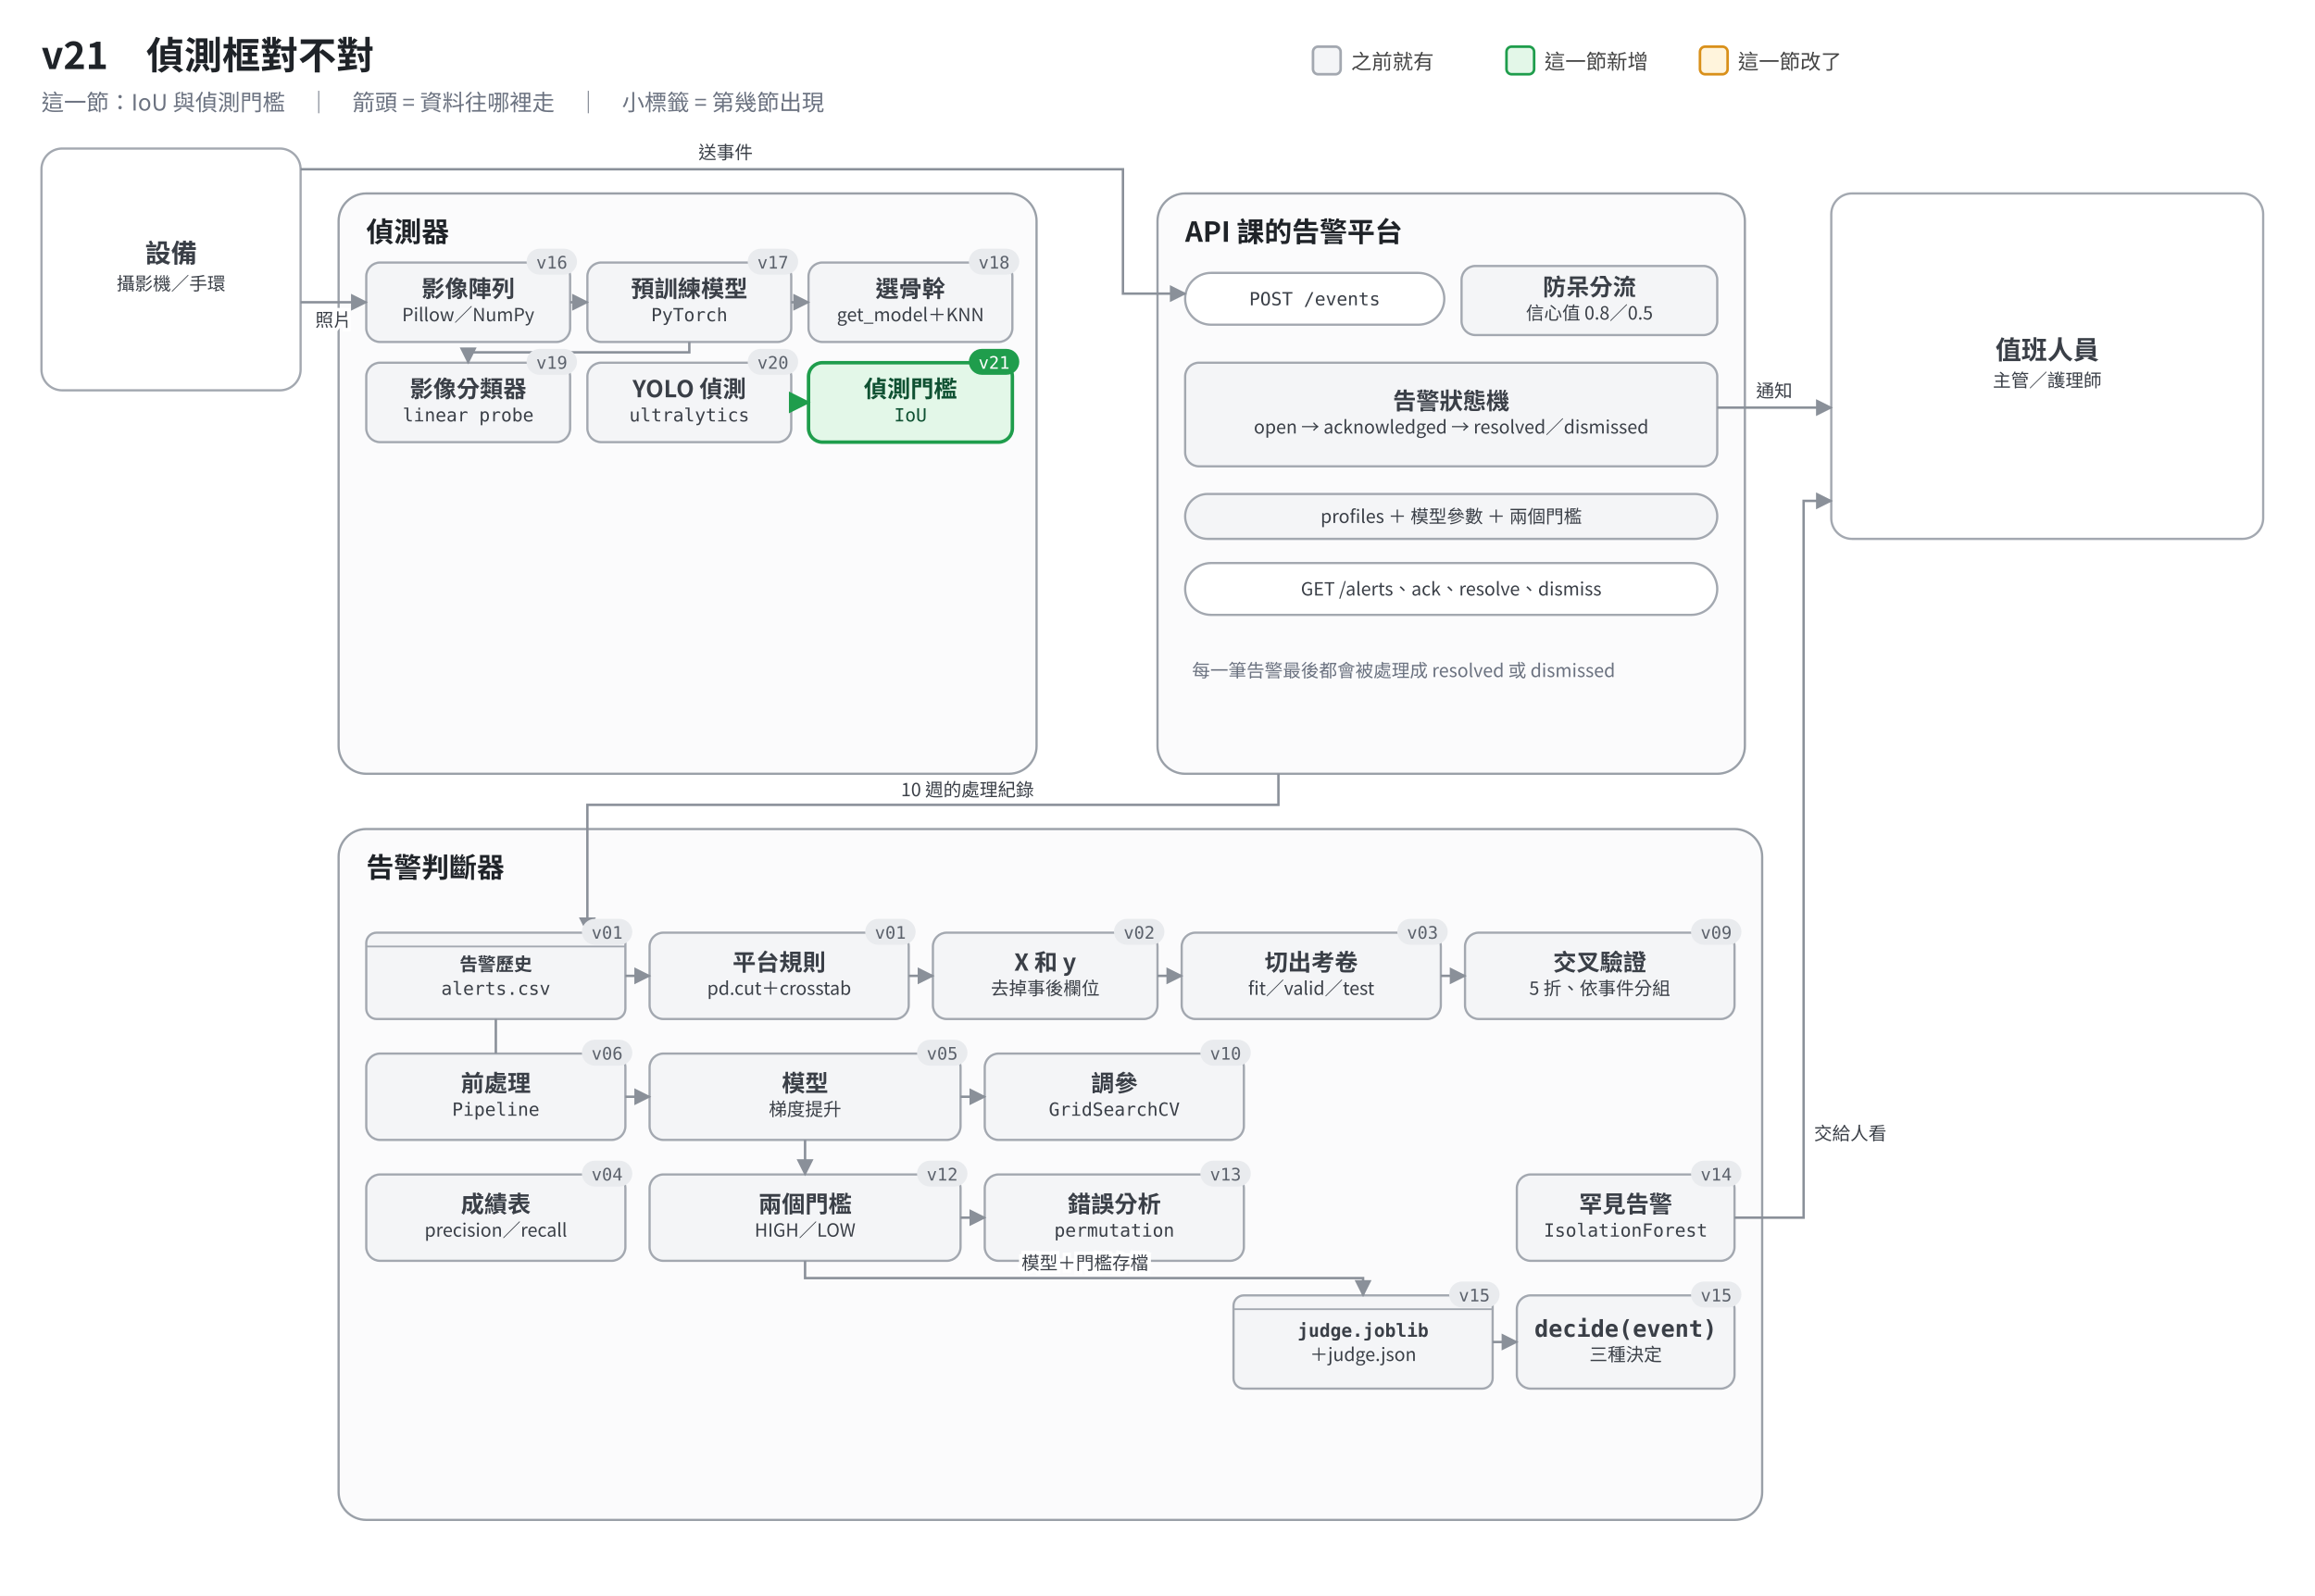
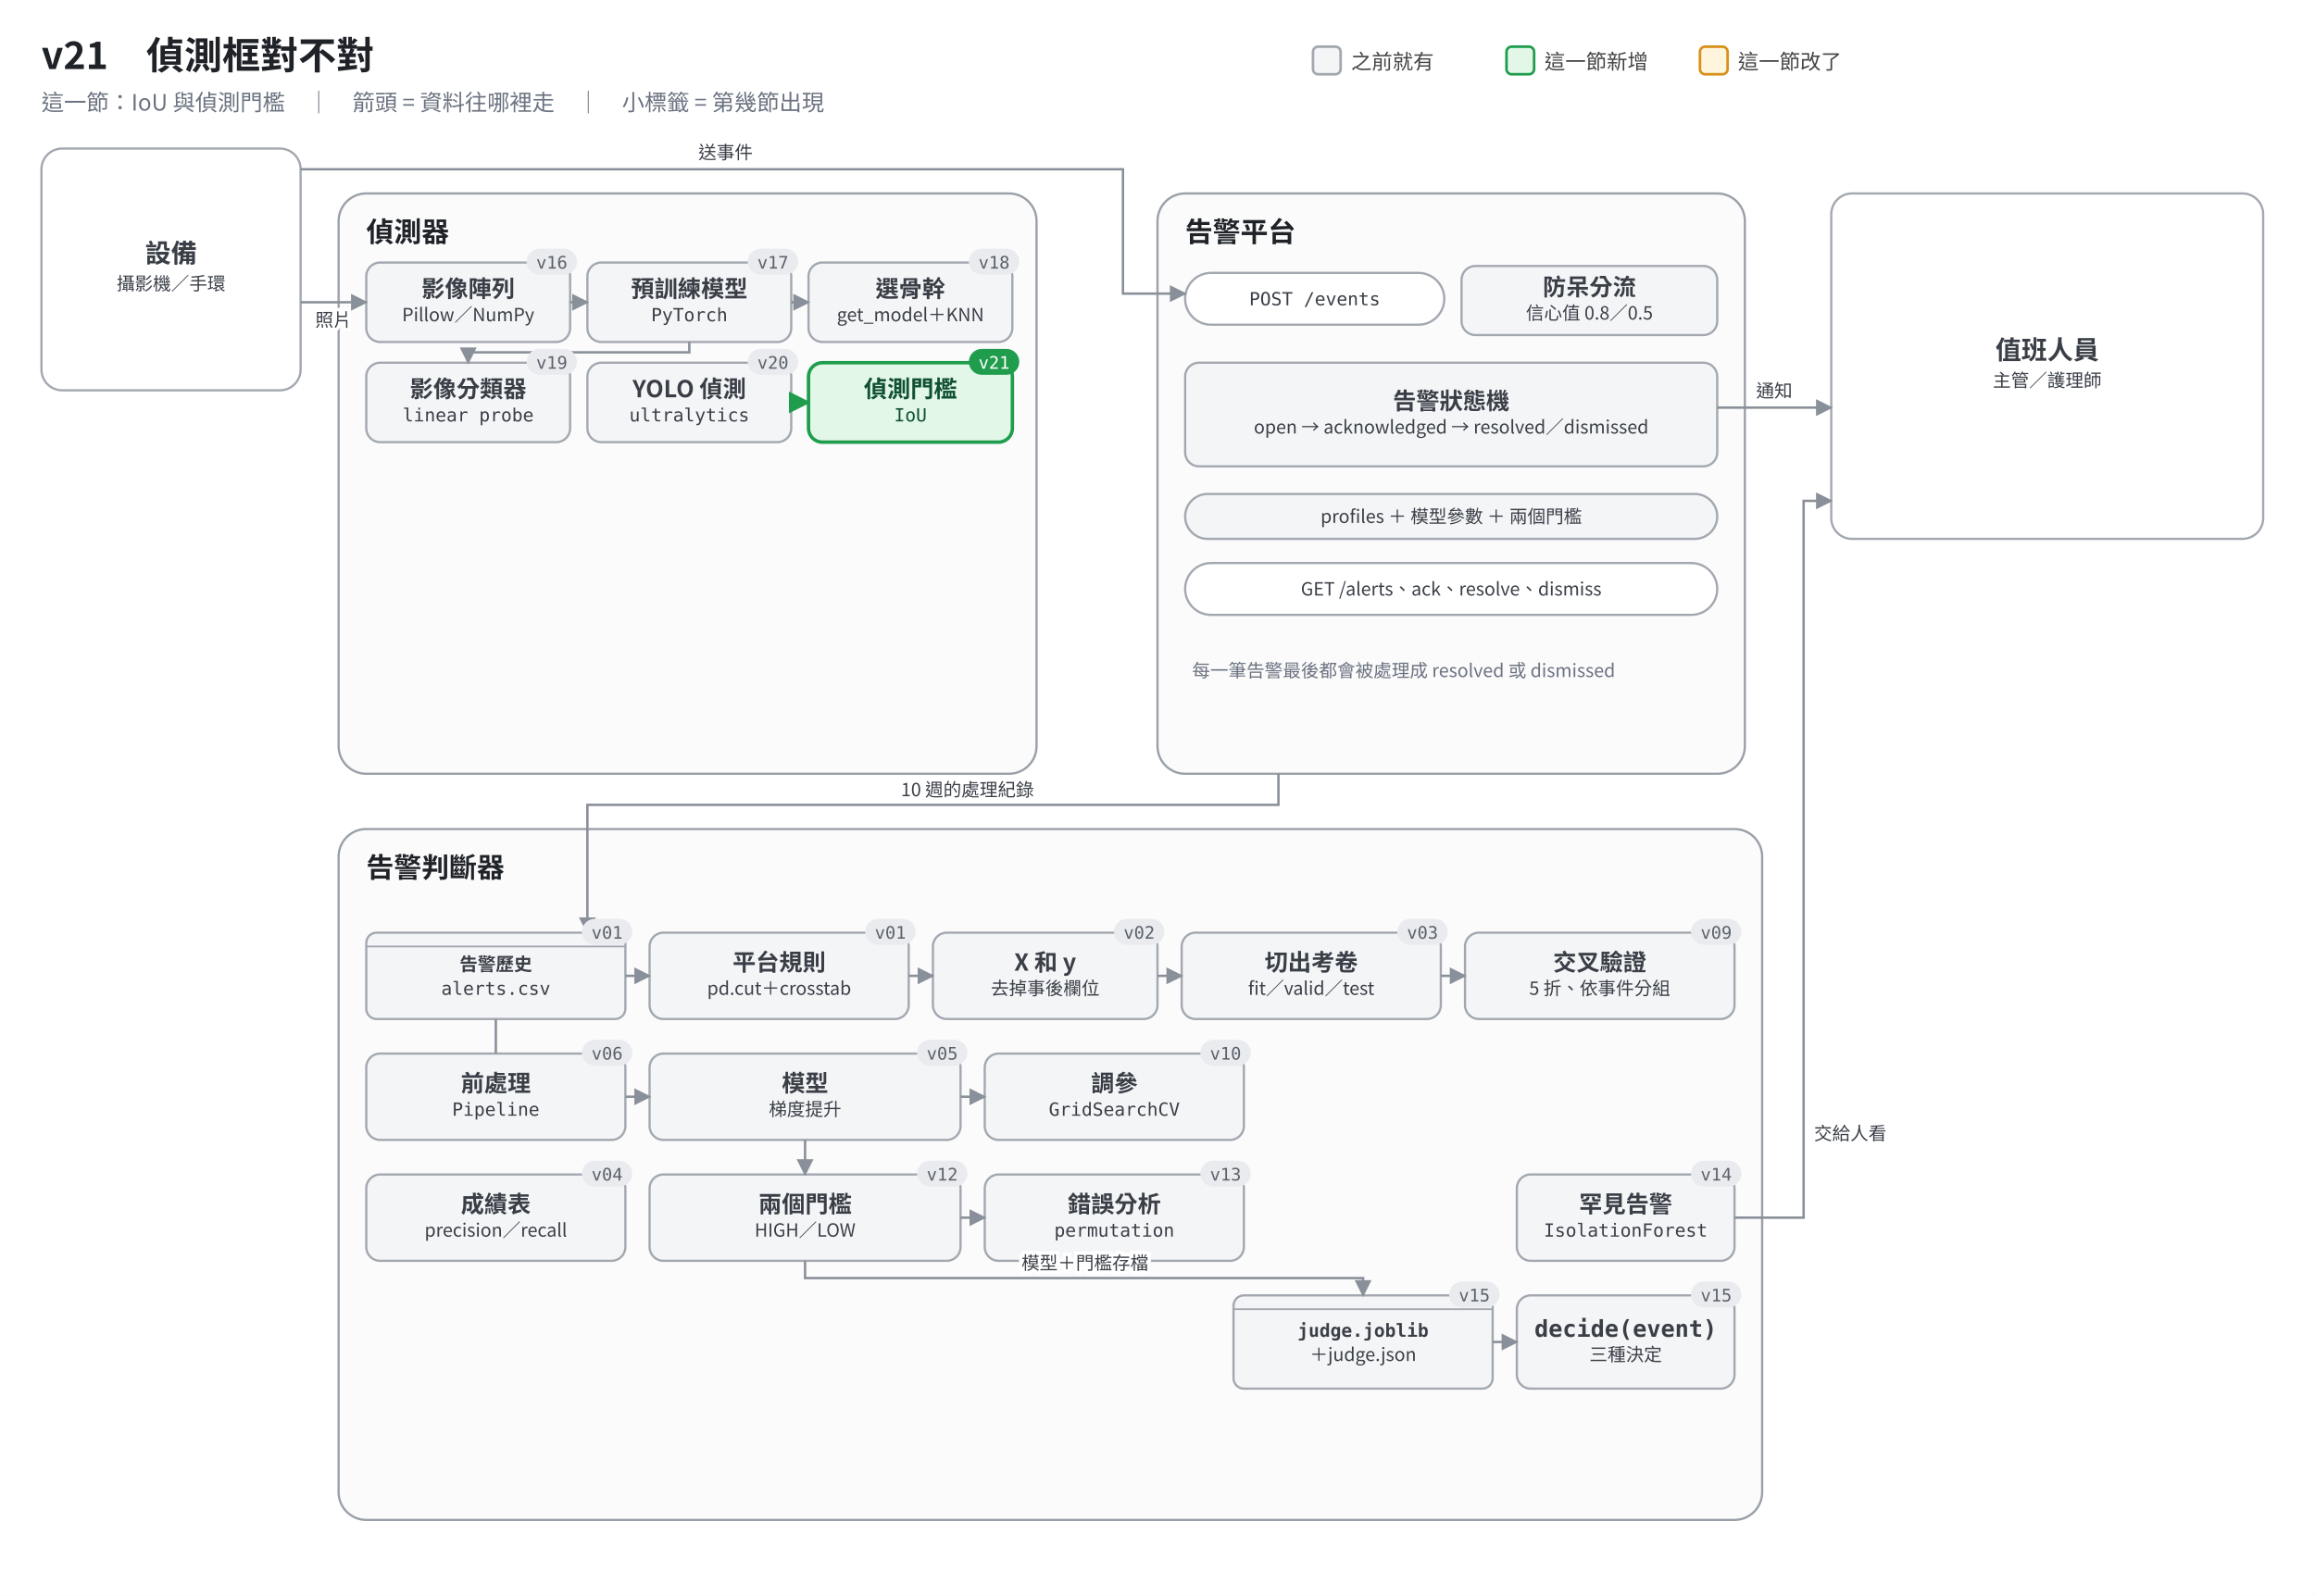
<svg xmlns="http://www.w3.org/2000/svg" viewBox="0 0 1340 924" width="1340" height="924">
  <defs>
    <marker id="arr-old" viewBox="0 0 10 10" refX="9" refY="5" markerWidth="7" markerHeight="7" orient="auto-start-reverse">
      <path d="M0,0 L10,5 L0,10 z" fill="#8a9099" />
    </marker>
    <marker id="arr-new" viewBox="0 0 10 10" refX="9" refY="5" markerWidth="7" markerHeight="7" orient="auto-start-reverse">
      <path d="M0,0 L10,5 L0,10 z" fill="#1f9d4c" />
    </marker>
    <marker id="arr-changed" viewBox="0 0 10 10" refX="9" refY="5" markerWidth="7" markerHeight="7" orient="auto-start-reverse">
      <path d="M0,0 L10,5 L0,10 z" fill="#d9901a" />
    </marker>
    <marker id="arr-error" viewBox="0 0 10 10" refX="9" refY="5" markerWidth="7" markerHeight="7" orient="auto-start-reverse">
      <path d="M0,0 L10,5 L0,10 z" fill="#d33a3a" />
    </marker>
  </defs>
  <rect width="1340" height="924" fill="#ffffff" />
  <text x="24" y="40" font-family="'PingFang TC','Noto Sans TC','Noto Sans CJK TC','Microsoft JhengHei',sans-serif" font-size="22" fill="#1f2328" font-weight="bold" text-anchor="start">v21　偵測框對不對</text>
  <text x="24" y="64" font-family="'PingFang TC','Noto Sans TC','Noto Sans CJK TC','Microsoft JhengHei',sans-serif" font-size="13" fill="#6b7280" font-weight="normal" text-anchor="start">這一節：IoU 與偵測門檻　｜　箭頭 = 資料往哪裡走　｜　小標籤 = 第幾節出現</text>
  <rect x="760" y="27" width="16" height="16" rx="3" fill="#f4f5f7" stroke="#a3a8b0" stroke-width="1.5" />
  <text x="782" y="40" font-family="'PingFang TC','Noto Sans TC','Noto Sans CJK TC','Microsoft JhengHei',sans-serif" font-size="12" fill="#444" font-weight="normal" text-anchor="start">之前就有</text>
  <rect x="872" y="27" width="16" height="16" rx="3" fill="#e3f7e8" stroke="#1f9d4c" stroke-width="1.5" />
  <text x="894" y="40" font-family="'PingFang TC','Noto Sans TC','Noto Sans CJK TC','Microsoft JhengHei',sans-serif" font-size="12" fill="#444" font-weight="normal" text-anchor="start">這一節新增</text>
  <rect x="984" y="27" width="16" height="16" rx="3" fill="#fff4dc" stroke="#d9901a" stroke-width="1.5" />
  <text x="1006" y="40" font-family="'PingFang TC','Noto Sans TC','Noto Sans CJK TC','Microsoft JhengHei',sans-serif" font-size="12" fill="#444" font-weight="normal" text-anchor="start">這一節改了</text>
  <rect x="670" y="112" width="340" height="336" rx="16" fill="#fbfbfc" stroke="#9aa0a8" stroke-width="1.3" />
-   <text x="686" y="140" font-family="'PingFang TC','Noto Sans TC','Noto Sans CJK TC','Microsoft JhengHei',sans-serif" font-size="16" fill="#1f2328" font-weight="bold" text-anchor="start">API 課的告警平台</text>
+   <text x="686" y="140" font-family="'PingFang TC','Noto Sans TC','Noto Sans CJK TC','Microsoft JhengHei',sans-serif" font-size="16" fill="#1f2328" font-weight="bold" text-anchor="start">告警平台</text>
  <rect x="196" y="112" width="404" height="336" rx="16" fill="#fbfbfc" stroke="#9aa0a8" stroke-width="1.3" />
  <text x="212" y="140" font-family="'PingFang TC','Noto Sans TC','Noto Sans CJK TC','Microsoft JhengHei',sans-serif" font-size="16" fill="#1f2328" font-weight="bold" text-anchor="start">偵測器</text>
  <rect x="196" y="480" width="824" height="400" rx="16" fill="#fbfbfc" stroke="#9aa0a8" stroke-width="1.3" />
  <text x="212" y="508" font-family="'PingFang TC','Noto Sans TC','Noto Sans CJK TC','Microsoft JhengHei',sans-serif" font-size="16" fill="#1f2328" font-weight="bold" text-anchor="start">告警判斷器</text>
  <rect x="24" y="86" width="150" height="140" rx="12" fill="#ffffff" stroke="#a3a8b0" stroke-width="1.3" />
  <text x="99" y="152" font-family="'PingFang TC','Noto Sans TC','Noto Sans CJK TC','Microsoft JhengHei',sans-serif" font-size="15" fill="#3a3f47" font-weight="bold" text-anchor="middle">設備</text>
  <text x="99" y="168" font-family="'PingFang TC','Noto Sans TC','Noto Sans CJK TC','Microsoft JhengHei',sans-serif" font-size="10.5" fill="#3a3f47" font-weight="normal" text-anchor="middle">攝影機／手環</text>
  <rect x="212" y="152" width="118" height="46" rx="8" fill="#f4f5f7" stroke="#a3a8b0" stroke-width="1.3" />
  <text x="271" y="172" font-family="'PingFang TC','Noto Sans TC','Noto Sans CJK TC','Microsoft JhengHei',sans-serif" font-size="13.5" fill="#3a3f47" font-weight="bold" text-anchor="middle">影像陣列</text>
  <text x="271" y="186" font-family="'PingFang TC','Noto Sans TC','Noto Sans CJK TC','Microsoft JhengHei',sans-serif" font-size="10.5" fill="#3a3f47" font-weight="normal" text-anchor="middle">Pillow／NumPy</text>
  <rect x="340" y="152" width="118" height="46" rx="8" fill="#f4f5f7" stroke="#a3a8b0" stroke-width="1.3" />
  <text x="399" y="172" font-family="'PingFang TC','Noto Sans TC','Noto Sans CJK TC','Microsoft JhengHei',sans-serif" font-size="13.5" fill="#3a3f47" font-weight="bold" text-anchor="middle">預訓練模型</text>
  <text x="399" y="186" font-family="'SF Mono',Menlo,Consolas,'DejaVu Sans Mono',monospace" font-size="10.5" fill="#3a3f47" font-weight="normal" text-anchor="middle">PyTorch</text>
  <rect x="468" y="152" width="118" height="46" rx="8" fill="#f4f5f7" stroke="#a3a8b0" stroke-width="1.3" />
  <text x="527" y="172" font-family="'PingFang TC','Noto Sans TC','Noto Sans CJK TC','Microsoft JhengHei',sans-serif" font-size="13.5" fill="#3a3f47" font-weight="bold" text-anchor="middle">選骨幹</text>
  <text x="527" y="186" font-family="'PingFang TC','Noto Sans TC','Noto Sans CJK TC','Microsoft JhengHei',sans-serif" font-size="10.5" fill="#3a3f47" font-weight="normal" text-anchor="middle">get_model＋KNN</text>
  <rect x="212" y="210" width="118" height="46" rx="8" fill="#f4f5f7" stroke="#a3a8b0" stroke-width="1.3" />
  <text x="271" y="230" font-family="'PingFang TC','Noto Sans TC','Noto Sans CJK TC','Microsoft JhengHei',sans-serif" font-size="13.5" fill="#3a3f47" font-weight="bold" text-anchor="middle">影像分類器</text>
  <text x="271" y="244" font-family="'SF Mono',Menlo,Consolas,'DejaVu Sans Mono',monospace" font-size="10.5" fill="#3a3f47" font-weight="normal" text-anchor="middle">linear probe</text>
  <rect x="340" y="210" width="118" height="46" rx="8" fill="#f4f5f7" stroke="#a3a8b0" stroke-width="1.3" />
  <text x="399" y="230" font-family="'PingFang TC','Noto Sans TC','Noto Sans CJK TC','Microsoft JhengHei',sans-serif" font-size="13.5" fill="#3a3f47" font-weight="bold" text-anchor="middle">YOLO 偵測</text>
  <text x="399" y="244" font-family="'SF Mono',Menlo,Consolas,'DejaVu Sans Mono',monospace" font-size="10.5" fill="#3a3f47" font-weight="normal" text-anchor="middle">ultralytics</text>
  <rect x="468" y="210" width="118" height="46" rx="8" fill="#e3f7e8" stroke="#1f9d4c" stroke-width="2" />
  <text x="527" y="230" font-family="'PingFang TC','Noto Sans TC','Noto Sans CJK TC','Microsoft JhengHei',sans-serif" font-size="13.5" fill="#0f5132" font-weight="bold" text-anchor="middle">偵測門檻</text>
  <text x="527" y="244" font-family="'SF Mono',Menlo,Consolas,'DejaVu Sans Mono',monospace" font-size="10.5" fill="#0f5132" font-weight="normal" text-anchor="middle">IoU</text>
  <rect x="686" y="158" width="150" height="30" rx="15" fill="#ffffff" stroke="#a3a8b0" stroke-width="1.3" />
  <text x="761" y="176.78" font-family="'SF Mono',Menlo,Consolas,'DejaVu Sans Mono',monospace" font-size="10.5" fill="#3a3f47" font-weight="normal" text-anchor="middle">POST /events</text>
  <rect x="846" y="154" width="148" height="40" rx="8" fill="#f4f5f7" stroke="#a3a8b0" stroke-width="1.3" />
  <text x="920" y="171" font-family="'PingFang TC','Noto Sans TC','Noto Sans CJK TC','Microsoft JhengHei',sans-serif" font-size="13.5" fill="#3a3f47" font-weight="bold" text-anchor="middle">防呆分流</text>
  <text x="920" y="185" font-family="'PingFang TC','Noto Sans TC','Noto Sans CJK TC','Microsoft JhengHei',sans-serif" font-size="10.5" fill="#3a3f47" font-weight="normal" text-anchor="middle">信心值 0.8／0.5</text>
  <rect x="686" y="210" width="308" height="60" rx="8" fill="#f4f5f7" stroke="#a3a8b0" stroke-width="1.3" />
  <text x="840" y="237" font-family="'PingFang TC','Noto Sans TC','Noto Sans CJK TC','Microsoft JhengHei',sans-serif" font-size="13.5" fill="#3a3f47" font-weight="bold" text-anchor="middle">告警狀態機</text>
  <text x="840" y="251" font-family="'PingFang TC','Noto Sans TC','Noto Sans CJK TC','Microsoft JhengHei',sans-serif" font-size="10.5" fill="#3a3f47" font-weight="normal" text-anchor="middle">open → acknowledged → resolved／dismissed</text>
  <rect x="686" y="286" width="308" height="26" rx="13" fill="#f4f5f7" stroke="#a3a8b0" stroke-width="1.3" />
  <text x="840" y="302.78" font-family="'PingFang TC','Noto Sans TC','Noto Sans CJK TC','Microsoft JhengHei',sans-serif" font-size="10.5" fill="#3a3f47" font-weight="normal" text-anchor="middle">profiles ＋ 模型參數 ＋ 兩個門檻</text>
  <rect x="686" y="326" width="308" height="30" rx="15" fill="#ffffff" stroke="#a3a8b0" stroke-width="1.3" />
  <text x="840" y="344.78" font-family="'PingFang TC','Noto Sans TC','Noto Sans CJK TC','Microsoft JhengHei',sans-serif" font-size="10.5" fill="#3a3f47" font-weight="normal" text-anchor="middle">GET /alerts、ack、resolve、dismiss</text>
  <text x="690" y="392" font-family="'PingFang TC','Noto Sans TC','Noto Sans CJK TC','Microsoft JhengHei',sans-serif" font-size="10.5" fill="#6b7280" font-weight="normal" text-anchor="start">每一筆告警最後都會被處理成 resolved 或 dismissed</text>
  <rect x="1060" y="112" width="250" height="200" rx="12" fill="#ffffff" stroke="#a3a8b0" stroke-width="1.3" />
  <text x="1185" y="208" font-family="'PingFang TC','Noto Sans TC','Noto Sans CJK TC','Microsoft JhengHei',sans-serif" font-size="15" fill="#3a3f47" font-weight="bold" text-anchor="middle">值班人員</text>
  <text x="1185" y="224" font-family="'PingFang TC','Noto Sans TC','Noto Sans CJK TC','Microsoft JhengHei',sans-serif" font-size="10.5" fill="#3a3f47" font-weight="normal" text-anchor="middle">主管／護理師</text>
  <rect x="212" y="540" width="150" height="50" rx="6" fill="#f4f5f7" stroke="#a3a8b0" stroke-width="1.3" />
  <path d="M212,548 h150" stroke="#a3a8b0" stroke-width="1" />
  <text x="287" y="562" font-family="'PingFang TC','Noto Sans TC','Noto Sans CJK TC','Microsoft JhengHei',sans-serif" font-size="10.5" fill="#3a3f47" font-weight="bold" text-anchor="middle">告警歷史</text>
  <text x="287" y="576" font-family="'SF Mono',Menlo,Consolas,'DejaVu Sans Mono',monospace" font-size="10.5" fill="#3a3f47" font-weight="normal" text-anchor="middle">alerts.csv</text>
  <rect x="376" y="540" width="150" height="50" rx="8" fill="#f4f5f7" stroke="#a3a8b0" stroke-width="1.3" />
  <text x="451" y="562" font-family="'PingFang TC','Noto Sans TC','Noto Sans CJK TC','Microsoft JhengHei',sans-serif" font-size="13.5" fill="#3a3f47" font-weight="bold" text-anchor="middle">平台規則</text>
  <text x="451" y="576" font-family="'PingFang TC','Noto Sans TC','Noto Sans CJK TC','Microsoft JhengHei',sans-serif" font-size="10.5" fill="#3a3f47" font-weight="normal" text-anchor="middle">pd.cut＋crosstab</text>
  <rect x="540" y="540" width="130" height="50" rx="8" fill="#f4f5f7" stroke="#a3a8b0" stroke-width="1.3" />
  <text x="605" y="562" font-family="'PingFang TC','Noto Sans TC','Noto Sans CJK TC','Microsoft JhengHei',sans-serif" font-size="13.5" fill="#3a3f47" font-weight="bold" text-anchor="middle">X 和 y</text>
  <text x="605" y="576" font-family="'PingFang TC','Noto Sans TC','Noto Sans CJK TC','Microsoft JhengHei',sans-serif" font-size="10.5" fill="#3a3f47" font-weight="normal" text-anchor="middle">去掉事後欄位</text>
  <rect x="684" y="540" width="150" height="50" rx="8" fill="#f4f5f7" stroke="#a3a8b0" stroke-width="1.3" />
  <text x="759" y="562" font-family="'PingFang TC','Noto Sans TC','Noto Sans CJK TC','Microsoft JhengHei',sans-serif" font-size="13.5" fill="#3a3f47" font-weight="bold" text-anchor="middle">切出考卷</text>
  <text x="759" y="576" font-family="'PingFang TC','Noto Sans TC','Noto Sans CJK TC','Microsoft JhengHei',sans-serif" font-size="10.5" fill="#3a3f47" font-weight="normal" text-anchor="middle">fit／valid／test</text>
  <rect x="848" y="540" width="156" height="50" rx="8" fill="#f4f5f7" stroke="#a3a8b0" stroke-width="1.3" />
  <text x="926" y="562" font-family="'PingFang TC','Noto Sans TC','Noto Sans CJK TC','Microsoft JhengHei',sans-serif" font-size="13.5" fill="#3a3f47" font-weight="bold" text-anchor="middle">交叉驗證</text>
  <text x="926" y="576" font-family="'PingFang TC','Noto Sans TC','Noto Sans CJK TC','Microsoft JhengHei',sans-serif" font-size="10.5" fill="#3a3f47" font-weight="normal" text-anchor="middle">5 折、依事件分組</text>
  <rect x="212" y="610" width="150" height="50" rx="8" fill="#f4f5f7" stroke="#a3a8b0" stroke-width="1.3" />
  <text x="287" y="632" font-family="'PingFang TC','Noto Sans TC','Noto Sans CJK TC','Microsoft JhengHei',sans-serif" font-size="13.5" fill="#3a3f47" font-weight="bold" text-anchor="middle">前處理</text>
  <text x="287" y="646" font-family="'SF Mono',Menlo,Consolas,'DejaVu Sans Mono',monospace" font-size="10.5" fill="#3a3f47" font-weight="normal" text-anchor="middle">Pipeline</text>
  <rect x="376" y="610" width="180" height="50" rx="8" fill="#f4f5f7" stroke="#a3a8b0" stroke-width="1.3" />
  <text x="466" y="632" font-family="'PingFang TC','Noto Sans TC','Noto Sans CJK TC','Microsoft JhengHei',sans-serif" font-size="13.5" fill="#3a3f47" font-weight="bold" text-anchor="middle">模型</text>
  <text x="466" y="646" font-family="'PingFang TC','Noto Sans TC','Noto Sans CJK TC','Microsoft JhengHei',sans-serif" font-size="10.5" fill="#3a3f47" font-weight="normal" text-anchor="middle">梯度提升</text>
  <rect x="570" y="610" width="150" height="50" rx="8" fill="#f4f5f7" stroke="#a3a8b0" stroke-width="1.3" />
  <text x="645" y="632" font-family="'PingFang TC','Noto Sans TC','Noto Sans CJK TC','Microsoft JhengHei',sans-serif" font-size="13.5" fill="#3a3f47" font-weight="bold" text-anchor="middle">調參</text>
  <text x="645" y="646" font-family="'SF Mono',Menlo,Consolas,'DejaVu Sans Mono',monospace" font-size="10.5" fill="#3a3f47" font-weight="normal" text-anchor="middle">GridSearchCV</text>
  <rect x="212" y="680" width="150" height="50" rx="8" fill="#f4f5f7" stroke="#a3a8b0" stroke-width="1.3" />
  <text x="287" y="702" font-family="'PingFang TC','Noto Sans TC','Noto Sans CJK TC','Microsoft JhengHei',sans-serif" font-size="13.5" fill="#3a3f47" font-weight="bold" text-anchor="middle">成績表</text>
  <text x="287" y="716" font-family="'PingFang TC','Noto Sans TC','Noto Sans CJK TC','Microsoft JhengHei',sans-serif" font-size="10.5" fill="#3a3f47" font-weight="normal" text-anchor="middle">precision／recall</text>
  <rect x="376" y="680" width="180" height="50" rx="8" fill="#f4f5f7" stroke="#a3a8b0" stroke-width="1.3" />
  <text x="466" y="702" font-family="'PingFang TC','Noto Sans TC','Noto Sans CJK TC','Microsoft JhengHei',sans-serif" font-size="13.5" fill="#3a3f47" font-weight="bold" text-anchor="middle">兩個門檻</text>
  <text x="466" y="716" font-family="'PingFang TC','Noto Sans TC','Noto Sans CJK TC','Microsoft JhengHei',sans-serif" font-size="10.5" fill="#3a3f47" font-weight="normal" text-anchor="middle">HIGH／LOW</text>
  <rect x="570" y="680" width="150" height="50" rx="8" fill="#f4f5f7" stroke="#a3a8b0" stroke-width="1.3" />
  <text x="645" y="702" font-family="'PingFang TC','Noto Sans TC','Noto Sans CJK TC','Microsoft JhengHei',sans-serif" font-size="13.5" fill="#3a3f47" font-weight="bold" text-anchor="middle">錯誤分析</text>
  <text x="645" y="716" font-family="'SF Mono',Menlo,Consolas,'DejaVu Sans Mono',monospace" font-size="10.5" fill="#3a3f47" font-weight="normal" text-anchor="middle">permutation</text>
  <rect x="878" y="680" width="126" height="50" rx="8" fill="#f4f5f7" stroke="#a3a8b0" stroke-width="1.3" />
  <text x="941" y="702" font-family="'PingFang TC','Noto Sans TC','Noto Sans CJK TC','Microsoft JhengHei',sans-serif" font-size="13.5" fill="#3a3f47" font-weight="bold" text-anchor="middle">罕見告警</text>
  <text x="941" y="716" font-family="'SF Mono',Menlo,Consolas,'DejaVu Sans Mono',monospace" font-size="10.5" fill="#3a3f47" font-weight="normal" text-anchor="middle">IsolationForest</text>
  <rect x="714" y="750" width="150" height="54" rx="6" fill="#f4f5f7" stroke="#a3a8b0" stroke-width="1.3" />
  <path d="M714,758 h150" stroke="#a3a8b0" stroke-width="1" />
  <text x="789" y="774" font-family="'SF Mono',Menlo,Consolas,'DejaVu Sans Mono',monospace" font-size="10.5" fill="#3a3f47" font-weight="bold" text-anchor="middle">judge.joblib</text>
  <text x="789" y="788" font-family="'PingFang TC','Noto Sans TC','Noto Sans CJK TC','Microsoft JhengHei',sans-serif" font-size="10.5" fill="#3a3f47" font-weight="normal" text-anchor="middle">＋judge.json</text>
  <rect x="878" y="750" width="126" height="54" rx="8" fill="#f4f5f7" stroke="#a3a8b0" stroke-width="1.3" />
  <text x="941" y="774" font-family="'SF Mono',Menlo,Consolas,'DejaVu Sans Mono',monospace" font-size="13.5" fill="#3a3f47" font-weight="bold" text-anchor="middle">decide(event)</text>
  <text x="941" y="788" font-family="'PingFang TC','Noto Sans TC','Noto Sans CJK TC','Microsoft JhengHei',sans-serif" font-size="10.5" fill="#3a3f47" font-weight="normal" text-anchor="middle">三種決定</text>
  <polyline points="174,98 650,98 650,170 686,170" fill="none" stroke="#8a9099" stroke-width="1.4" marker-end="url(#arr-old)" />
  <text x="420" y="92" font-family="'PingFang TC','Noto Sans TC','Noto Sans CJK TC','Microsoft JhengHei',sans-serif" font-size="10.5" fill="#3a3f47" text-anchor="middle" stroke="#fff" stroke-width="4" paint-order="stroke">送事件</text>
  <polyline points="174,175 212,175" fill="none" stroke="#8a9099" stroke-width="1.4" marker-end="url(#arr-old)" />
  <text x="193" y="189" font-family="'PingFang TC','Noto Sans TC','Noto Sans CJK TC','Microsoft JhengHei',sans-serif" font-size="10.5" fill="#3a3f47" text-anchor="middle" stroke="#fff" stroke-width="4" paint-order="stroke">照片</text>
  <polyline points="330,175 340,175" fill="none" stroke="#8a9099" stroke-width="1.4" marker-end="url(#arr-old)" />
  <polyline points="458,175 468,175" fill="none" stroke="#8a9099" stroke-width="1.4" marker-end="url(#arr-old)" />
  <polyline points="399,198 399,204 271,204 271,210" fill="none" stroke="#8a9099" stroke-width="1.4" marker-end="url(#arr-old)" />
  <polyline points="458,233 468,233" fill="none" stroke="#1f9d4c" stroke-width="1.8" marker-end="url(#arr-new)" />
  <polyline points="994,236 1060,236" fill="none" stroke="#8a9099" stroke-width="1.4" marker-end="url(#arr-old)" />
  <text x="1027" y="230" font-family="'PingFang TC','Noto Sans TC','Noto Sans CJK TC','Microsoft JhengHei',sans-serif" font-size="10.5" fill="#3a3f47" text-anchor="middle" stroke="#fff" stroke-width="4" paint-order="stroke">通知</text>
  <polyline points="740,448 740,466 340,466 340,540" fill="none" stroke="#8a9099" stroke-width="1.4" marker-end="url(#arr-old)" />
  <text x="560" y="461" font-family="'PingFang TC','Noto Sans TC','Noto Sans CJK TC','Microsoft JhengHei',sans-serif" font-size="10.5" fill="#3a3f47" text-anchor="middle" stroke="#fff" stroke-width="4" paint-order="stroke">10 週的處理紀錄</text>
  <polyline points="362,565 376,565" fill="none" stroke="#8a9099" stroke-width="1.4" marker-end="url(#arr-old)" />
  <polyline points="526,565 540,565" fill="none" stroke="#8a9099" stroke-width="1.4" marker-end="url(#arr-old)" />
  <polyline points="670,565 684,565" fill="none" stroke="#8a9099" stroke-width="1.4" marker-end="url(#arr-old)" />
  <polyline points="834,565 848,565" fill="none" stroke="#8a9099" stroke-width="1.4" marker-end="url(#arr-old)" />
  <polyline points="362,635 376,635" fill="none" stroke="#8a9099" stroke-width="1.4" marker-end="url(#arr-old)" />
  <polyline points="556,635 570,635" fill="none" stroke="#8a9099" stroke-width="1.4" marker-end="url(#arr-old)" />
  <polyline points="287,610 287,590" fill="none" stroke="#8a9099" stroke-width="1.4" />
  <polyline points="466,660 466,680" fill="none" stroke="#8a9099" stroke-width="1.4" marker-end="url(#arr-old)" />
  <polyline points="556,705 570,705" fill="none" stroke="#8a9099" stroke-width="1.4" marker-end="url(#arr-old)" />
  <polyline points="466,730 466,740 789,740 789,750" fill="none" stroke="#8a9099" stroke-width="1.4" marker-end="url(#arr-old)" />
  <text x="628" y="735" font-family="'PingFang TC','Noto Sans TC','Noto Sans CJK TC','Microsoft JhengHei',sans-serif" font-size="10.5" fill="#3a3f47" text-anchor="middle" stroke="#fff" stroke-width="4" paint-order="stroke">模型＋門檻存檔</text>
  <polyline points="864,777 878,777" fill="none" stroke="#8a9099" stroke-width="1.4" marker-end="url(#arr-old)" />
  <polyline points="1004,705 1044,705 1044,290 1060,290" fill="none" stroke="#8a9099" stroke-width="1.4" marker-end="url(#arr-old)" />
  <text x="1050" y="660" font-family="'PingFang TC','Noto Sans TC','Noto Sans CJK TC','Microsoft JhengHei',sans-serif" font-size="10.5" fill="#3a3f47" text-anchor="start" stroke="#fff" stroke-width="4" paint-order="stroke">交給人看</text>
  <rect x="304.8" y="144" width="29.2" height="15" rx="7.5" fill="#e9ebee" />
  <text x="319.4" y="155.5" font-family="'SF Mono',Menlo,Consolas,'DejaVu Sans Mono',monospace" font-size="10" fill="#5b616b" font-weight="normal" text-anchor="middle">v16</text>
  <rect x="432.8" y="144" width="29.2" height="15" rx="7.5" fill="#e9ebee" />
  <text x="447.4" y="155.5" font-family="'SF Mono',Menlo,Consolas,'DejaVu Sans Mono',monospace" font-size="10" fill="#5b616b" font-weight="normal" text-anchor="middle">v17</text>
  <rect x="560.8" y="144" width="29.2" height="15" rx="7.5" fill="#e9ebee" />
  <text x="575.4" y="155.5" font-family="'SF Mono',Menlo,Consolas,'DejaVu Sans Mono',monospace" font-size="10" fill="#5b616b" font-weight="normal" text-anchor="middle">v18</text>
  <rect x="304.8" y="202" width="29.2" height="15" rx="7.5" fill="#e9ebee" />
  <text x="319.4" y="213.5" font-family="'SF Mono',Menlo,Consolas,'DejaVu Sans Mono',monospace" font-size="10" fill="#5b616b" font-weight="normal" text-anchor="middle">v19</text>
  <rect x="432.8" y="202" width="29.2" height="15" rx="7.5" fill="#e9ebee" />
  <text x="447.4" y="213.5" font-family="'SF Mono',Menlo,Consolas,'DejaVu Sans Mono',monospace" font-size="10" fill="#5b616b" font-weight="normal" text-anchor="middle">v20</text>
  <rect x="560.8" y="202" width="29.2" height="15" rx="7.5" fill="#1f9d4c" />
  <text x="575.4" y="213.5" font-family="'SF Mono',Menlo,Consolas,'DejaVu Sans Mono',monospace" font-size="10" fill="#fff" font-weight="normal" text-anchor="middle">v21</text>
  <rect x="336.8" y="532" width="29.2" height="15" rx="7.5" fill="#e9ebee" />
  <text x="351.4" y="543.5" font-family="'SF Mono',Menlo,Consolas,'DejaVu Sans Mono',monospace" font-size="10" fill="#5b616b" font-weight="normal" text-anchor="middle">v01</text>
  <rect x="500.8" y="532" width="29.2" height="15" rx="7.5" fill="#e9ebee" />
  <text x="515.4" y="543.5" font-family="'SF Mono',Menlo,Consolas,'DejaVu Sans Mono',monospace" font-size="10" fill="#5b616b" font-weight="normal" text-anchor="middle">v01</text>
  <rect x="644.8" y="532" width="29.2" height="15" rx="7.5" fill="#e9ebee" />
  <text x="659.4" y="543.5" font-family="'SF Mono',Menlo,Consolas,'DejaVu Sans Mono',monospace" font-size="10" fill="#5b616b" font-weight="normal" text-anchor="middle">v02</text>
  <rect x="808.8" y="532" width="29.2" height="15" rx="7.5" fill="#e9ebee" />
  <text x="823.4" y="543.5" font-family="'SF Mono',Menlo,Consolas,'DejaVu Sans Mono',monospace" font-size="10" fill="#5b616b" font-weight="normal" text-anchor="middle">v03</text>
  <rect x="978.8" y="532" width="29.2" height="15" rx="7.5" fill="#e9ebee" />
  <text x="993.4" y="543.5" font-family="'SF Mono',Menlo,Consolas,'DejaVu Sans Mono',monospace" font-size="10" fill="#5b616b" font-weight="normal" text-anchor="middle">v09</text>
  <rect x="336.8" y="602" width="29.2" height="15" rx="7.5" fill="#e9ebee" />
  <text x="351.4" y="613.5" font-family="'SF Mono',Menlo,Consolas,'DejaVu Sans Mono',monospace" font-size="10" fill="#5b616b" font-weight="normal" text-anchor="middle">v06</text>
  <rect x="530.8" y="602" width="29.2" height="15" rx="7.5" fill="#e9ebee" />
  <text x="545.4" y="613.5" font-family="'SF Mono',Menlo,Consolas,'DejaVu Sans Mono',monospace" font-size="10" fill="#5b616b" font-weight="normal" text-anchor="middle">v05</text>
  <rect x="694.8" y="602" width="29.2" height="15" rx="7.5" fill="#e9ebee" />
  <text x="709.4" y="613.5" font-family="'SF Mono',Menlo,Consolas,'DejaVu Sans Mono',monospace" font-size="10" fill="#5b616b" font-weight="normal" text-anchor="middle">v10</text>
  <rect x="336.8" y="672" width="29.2" height="15" rx="7.5" fill="#e9ebee" />
  <text x="351.4" y="683.5" font-family="'SF Mono',Menlo,Consolas,'DejaVu Sans Mono',monospace" font-size="10" fill="#5b616b" font-weight="normal" text-anchor="middle">v04</text>
  <rect x="530.8" y="672" width="29.2" height="15" rx="7.5" fill="#e9ebee" />
  <text x="545.4" y="683.5" font-family="'SF Mono',Menlo,Consolas,'DejaVu Sans Mono',monospace" font-size="10" fill="#5b616b" font-weight="normal" text-anchor="middle">v12</text>
  <rect x="694.8" y="672" width="29.2" height="15" rx="7.5" fill="#e9ebee" />
  <text x="709.4" y="683.5" font-family="'SF Mono',Menlo,Consolas,'DejaVu Sans Mono',monospace" font-size="10" fill="#5b616b" font-weight="normal" text-anchor="middle">v13</text>
  <rect x="978.8" y="672" width="29.2" height="15" rx="7.5" fill="#e9ebee" />
  <text x="993.4" y="683.5" font-family="'SF Mono',Menlo,Consolas,'DejaVu Sans Mono',monospace" font-size="10" fill="#5b616b" font-weight="normal" text-anchor="middle">v14</text>
  <rect x="838.8" y="742" width="29.2" height="15" rx="7.5" fill="#e9ebee" />
  <text x="853.4" y="753.5" font-family="'SF Mono',Menlo,Consolas,'DejaVu Sans Mono',monospace" font-size="10" fill="#5b616b" font-weight="normal" text-anchor="middle">v15</text>
  <rect x="978.8" y="742" width="29.2" height="15" rx="7.5" fill="#e9ebee" />
  <text x="993.4" y="753.5" font-family="'SF Mono',Menlo,Consolas,'DejaVu Sans Mono',monospace" font-size="10" fill="#5b616b" font-weight="normal" text-anchor="middle">v15</text>
</svg>
